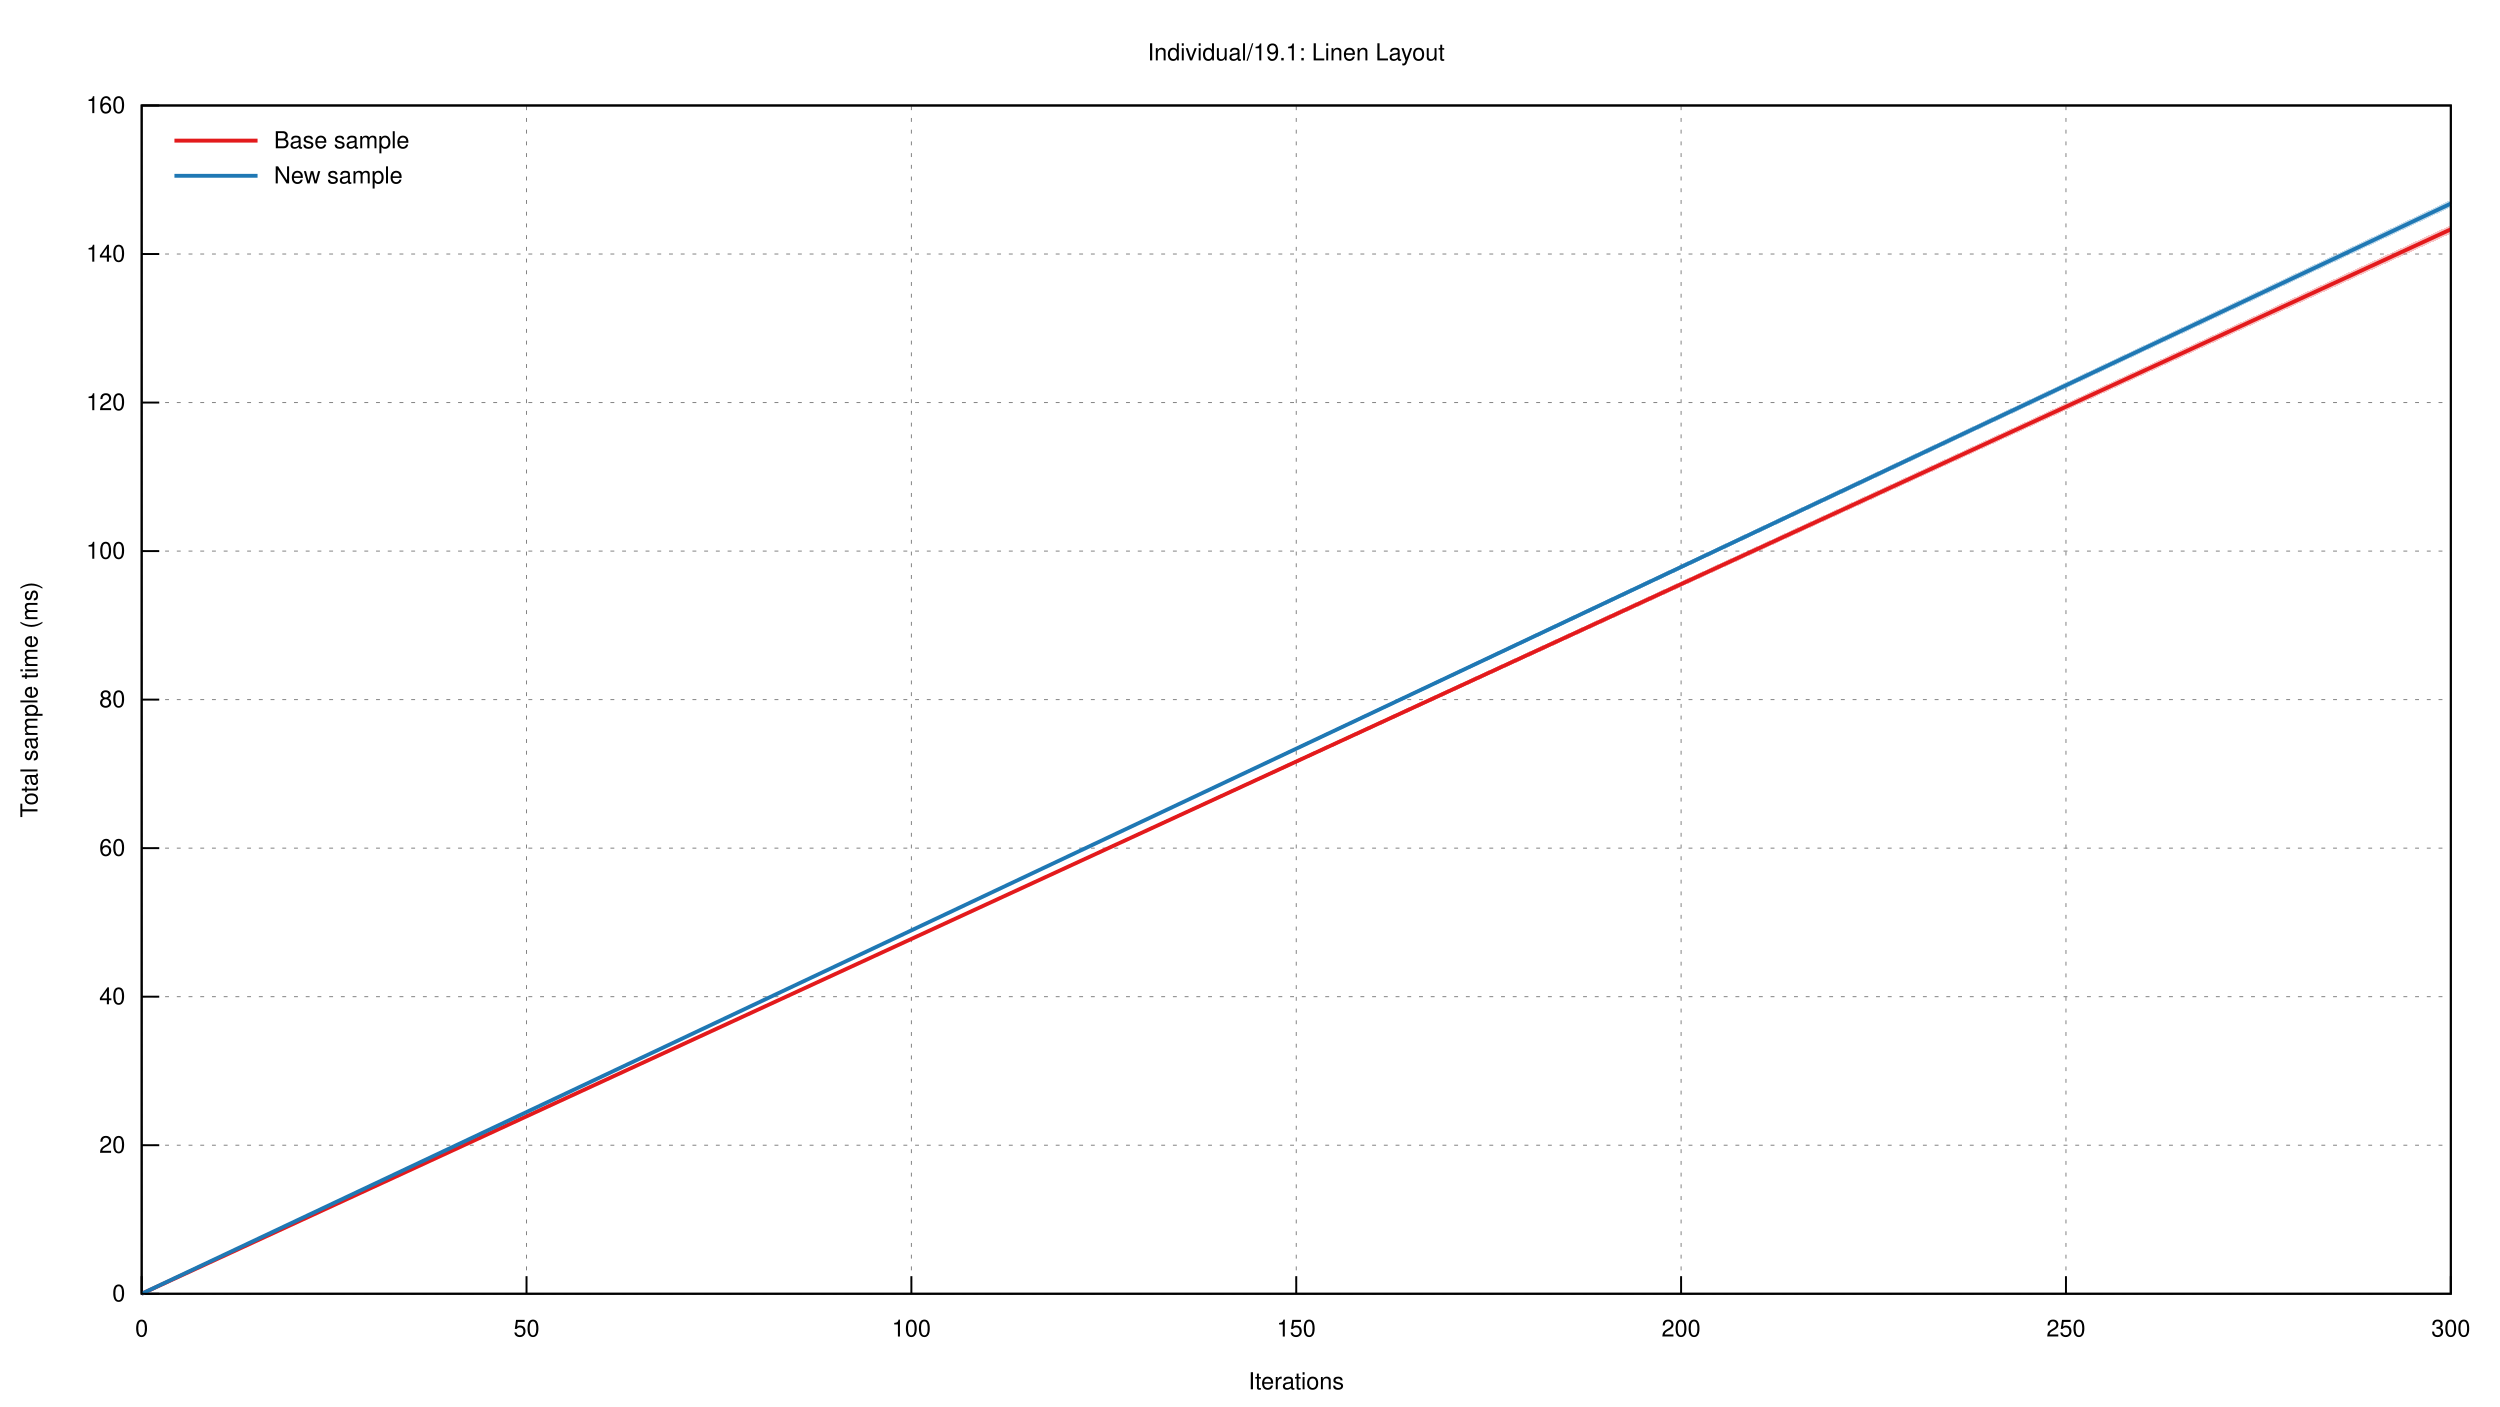
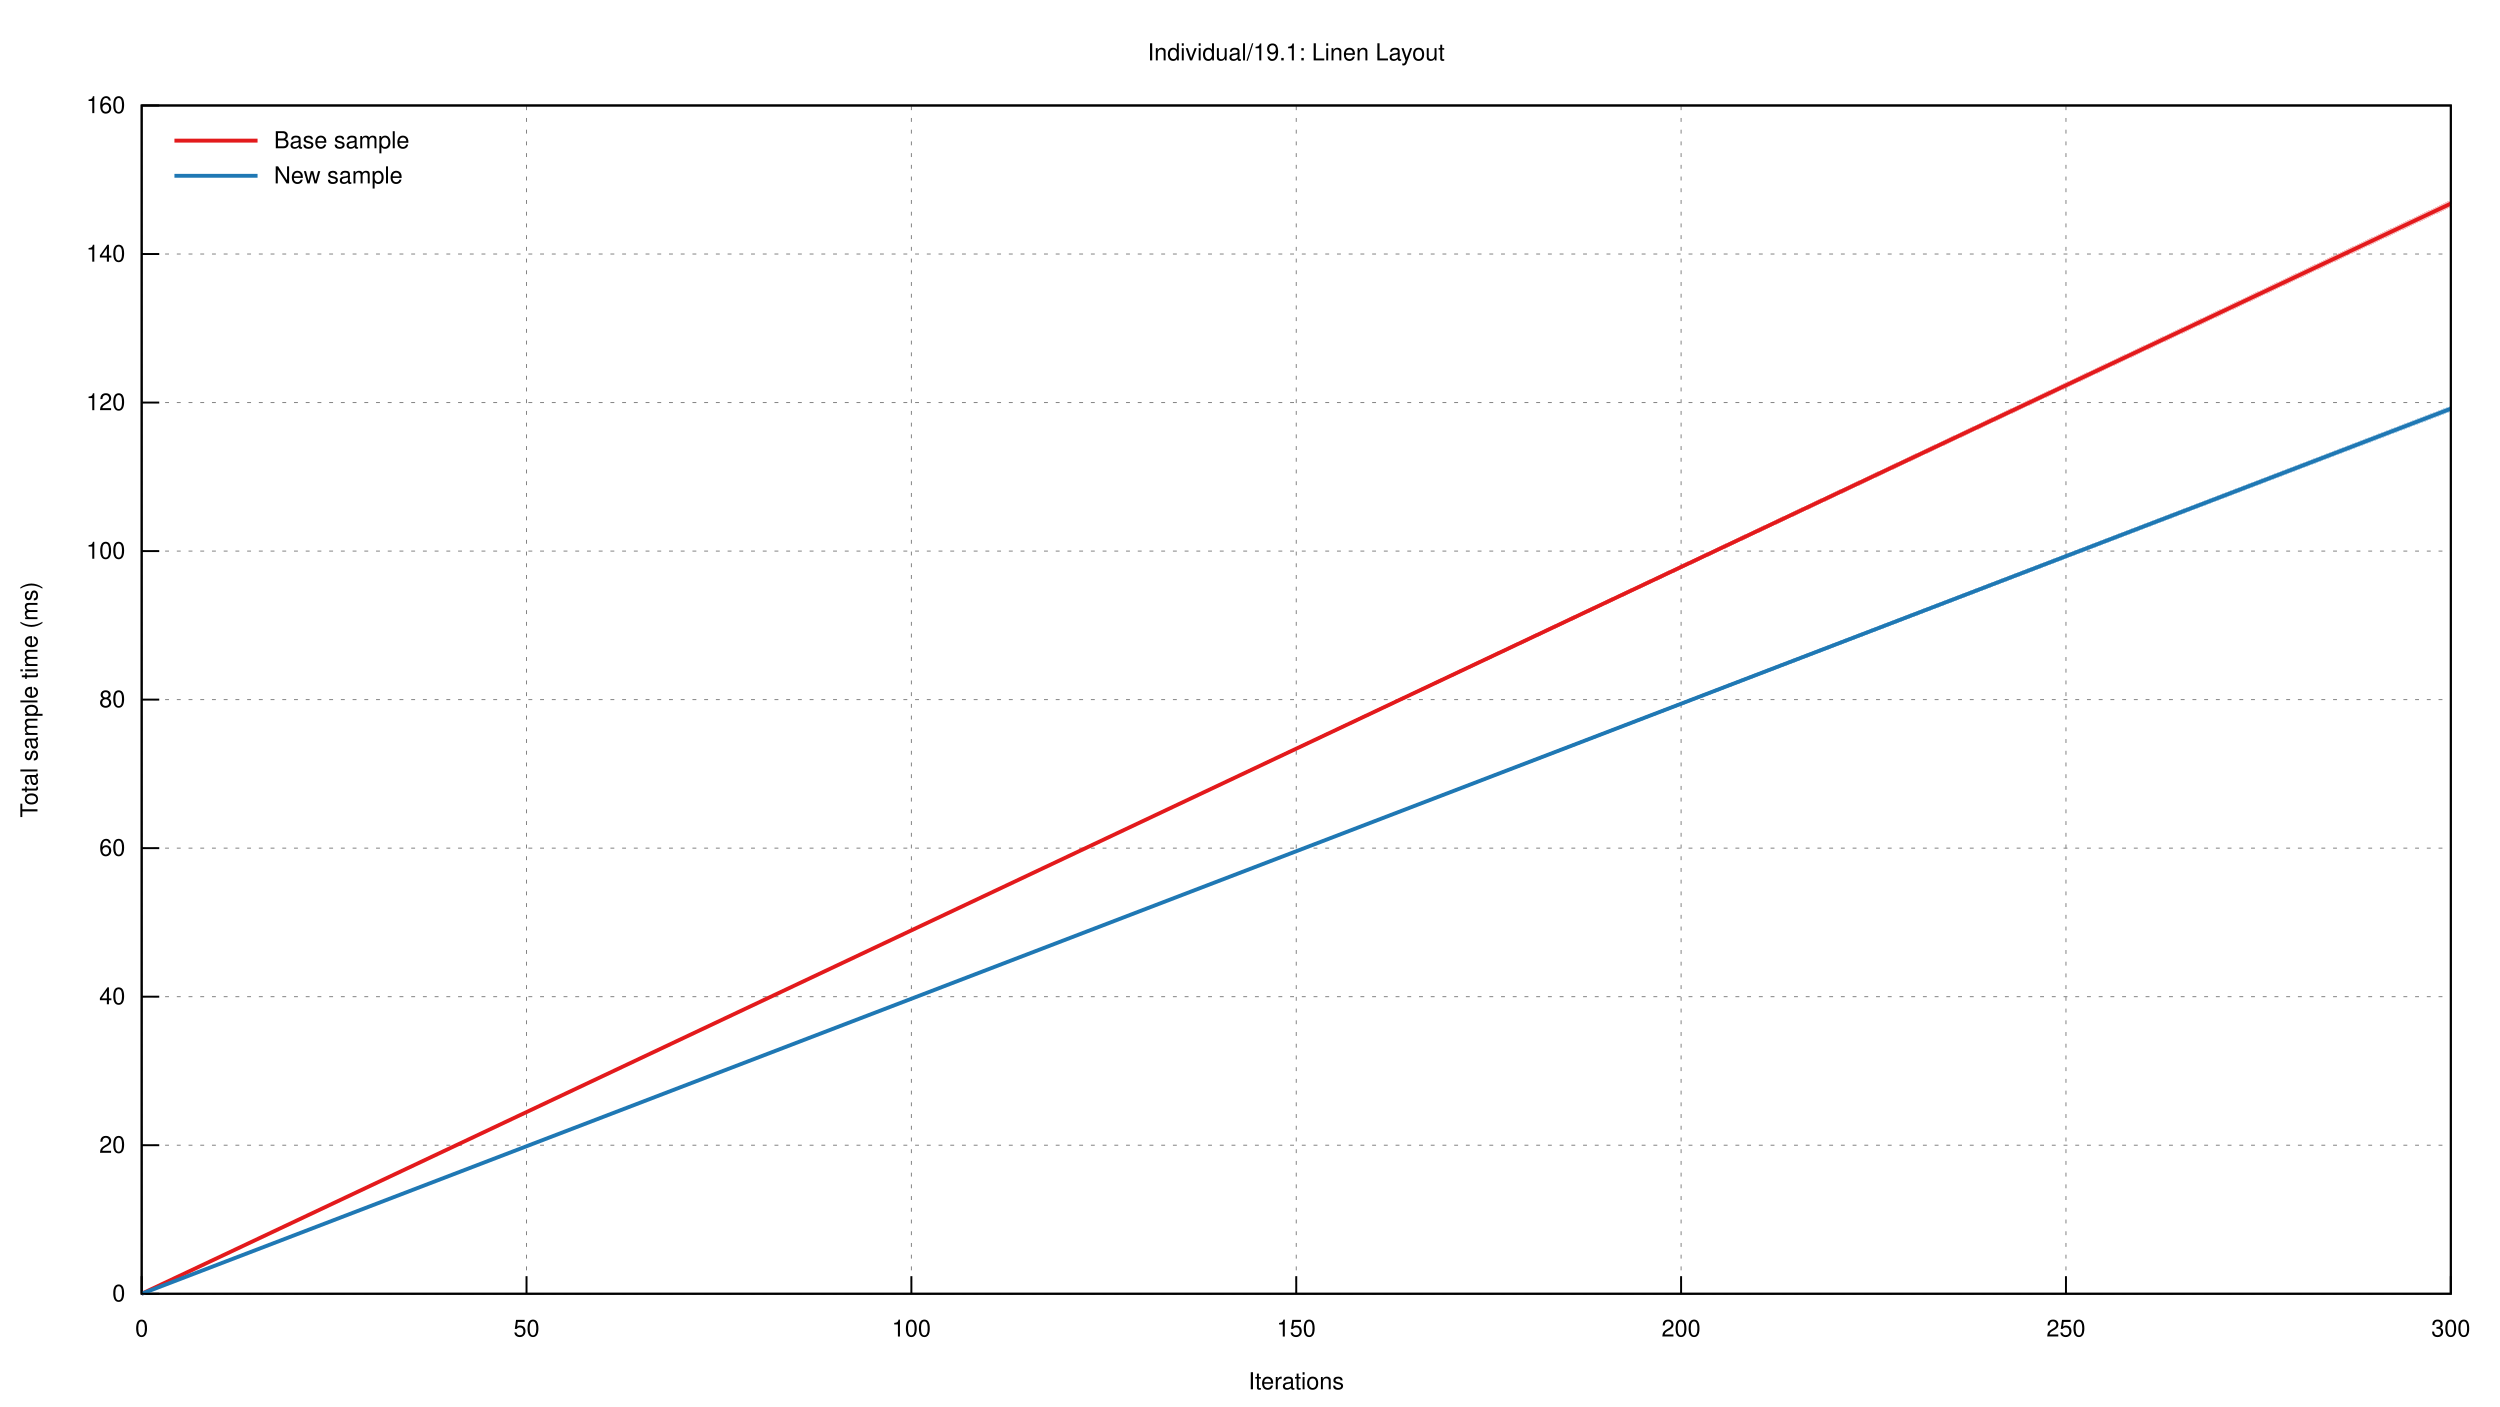
<svg xmlns="http://www.w3.org/2000/svg" xmlns:xlink="http://www.w3.org/1999/xlink" viewBox="0 0 1280 720">
  <g id="gnuplot_canvas">
    <rect x="0" y="0" width="1280" height="720" fill="none" />
    <defs>
      <circle id="gpDot" r="0.5" stroke-width="0.5" stroke="currentColor" />
      <path id="gpPt0" stroke-width="0.222" stroke="currentColor" d="M-1,0 h2 M0,-1 v2" />
      <path id="gpPt1" stroke-width="0.222" stroke="currentColor" d="M-1,-1 L1,1 M1,-1 L-1,1" />
      <path id="gpPt2" stroke-width="0.222" stroke="currentColor" d="M-1,0 L1,0 M0,-1 L0,1 M-1,-1 L1,1 M-1,1 L1,-1" />
      <rect id="gpPt3" stroke-width="0.222" stroke="currentColor" x="-1" y="-1" width="2" height="2" />
      <rect id="gpPt4" stroke-width="0.222" stroke="currentColor" fill="currentColor" x="-1" y="-1" width="2" height="2" />
      <circle id="gpPt5" stroke-width="0.222" stroke="currentColor" cx="0" cy="0" r="1" />
      <use xlink:href="#gpPt5" id="gpPt6" fill="currentColor" stroke="none" />
      <path id="gpPt7" stroke-width="0.222" stroke="currentColor" d="M0,-1.33 L-1.33,0.67 L1.33,0.67 z" />
      <use xlink:href="#gpPt7" id="gpPt8" fill="currentColor" stroke="none" />
      <use xlink:href="#gpPt7" id="gpPt9" stroke="currentColor" transform="rotate(180)" />
      <use xlink:href="#gpPt9" id="gpPt10" fill="currentColor" stroke="none" />
      <use xlink:href="#gpPt3" id="gpPt11" stroke="currentColor" transform="rotate(45)" />
      <use xlink:href="#gpPt11" id="gpPt12" fill="currentColor" stroke="none" />
      <path id="gpPt13" stroke-width="0.222" stroke="currentColor" d="M0,1.330 L1.265,0.411 L0.782,-1.067 L-0.782,-1.076 L-1.265,0.411 z" />
      <use xlink:href="#gpPt13" id="gpPt14" fill="currentColor" stroke="none" />
      <filter id="textbox" filterUnits="objectBoundingBox" x="0" y="0" height="1" width="1">
        <feFlood flood-color="white" flood-opacity="1" result="bgnd" />
        <feComposite in="SourceGraphic" in2="bgnd" operator="atop" />
      </filter>
      <filter id="greybox" filterUnits="objectBoundingBox" x="0" y="0" height="1" width="1">
        <feFlood flood-color="lightgrey" flood-opacity="1" result="grey" />
        <feComposite in="SourceGraphic" in2="grey" operator="atop" />
      </filter>
    </defs>
    <g fill="none" color="white" stroke="currentColor" stroke-width="1.00" stroke-linecap="butt" stroke-linejoin="miter">
</g>
    <g fill="none" color="black" stroke="currentColor" stroke-width="1.00" stroke-linecap="butt" stroke-linejoin="miter">
</g>
    <g fill="none" color="black" stroke="black" stroke-width="0.50" stroke-linecap="butt" stroke-linejoin="miter">
</g>
    <g fill="none" color="gray" stroke="currentColor" stroke-width="0.50" stroke-linecap="butt" stroke-linejoin="miter">
      <path stroke="gray" stroke-dasharray="2,4" class="gridline" d="M72.53,662.40 L1254.82,662.40  " />
    </g>
    <g fill="none" color="gray" stroke="gray" stroke-width="1.00" stroke-linecap="butt" stroke-linejoin="miter">
</g>
    <g fill="none" color="black" stroke="currentColor" stroke-width="1.00" stroke-linecap="butt" stroke-linejoin="miter">
      <path stroke="black" d="M72.53,662.40 L81.53,662.40  " />
      <g transform="translate(64.14,666.30)" stroke="none" fill="black" font-family="Helvetica" font-size="12.00" text-anchor="end">
        <text>
          <tspan font-family="Helvetica"> 0</tspan>
        </text>
      </g>
    </g>
    <g fill="none" color="black" stroke="currentColor" stroke-width="1.00" stroke-linecap="butt" stroke-linejoin="miter">
</g>
    <g fill="none" color="black" stroke="black" stroke-width="0.50" stroke-linecap="butt" stroke-linejoin="miter">
</g>
    <g fill="none" color="gray" stroke="currentColor" stroke-width="0.50" stroke-linecap="butt" stroke-linejoin="miter">
      <path stroke="gray" stroke-dasharray="2,4" class="gridline" d="M72.53,586.35 L1254.82,586.35  " />
    </g>
    <g fill="none" color="gray" stroke="gray" stroke-width="1.00" stroke-linecap="butt" stroke-linejoin="miter">
</g>
    <g fill="none" color="black" stroke="currentColor" stroke-width="1.00" stroke-linecap="butt" stroke-linejoin="miter">
      <path stroke="black" d="M72.53,586.35 L81.53,586.35  " />
      <g transform="translate(64.14,590.25)" stroke="none" fill="black" font-family="Helvetica" font-size="12.00" text-anchor="end">
        <text>
          <tspan font-family="Helvetica"> 20</tspan>
        </text>
      </g>
    </g>
    <g fill="none" color="black" stroke="currentColor" stroke-width="1.00" stroke-linecap="butt" stroke-linejoin="miter">
</g>
    <g fill="none" color="black" stroke="black" stroke-width="0.50" stroke-linecap="butt" stroke-linejoin="miter">
</g>
    <g fill="none" color="gray" stroke="currentColor" stroke-width="0.50" stroke-linecap="butt" stroke-linejoin="miter">
      <path stroke="gray" stroke-dasharray="2,4" class="gridline" d="M72.53,510.30 L1254.82,510.30  " />
    </g>
    <g fill="none" color="gray" stroke="gray" stroke-width="1.00" stroke-linecap="butt" stroke-linejoin="miter">
</g>
    <g fill="none" color="black" stroke="currentColor" stroke-width="1.00" stroke-linecap="butt" stroke-linejoin="miter">
      <path stroke="black" d="M72.53,510.30 L81.53,510.30  " />
      <g transform="translate(64.14,514.20)" stroke="none" fill="black" font-family="Helvetica" font-size="12.00" text-anchor="end">
        <text>
          <tspan font-family="Helvetica"> 40</tspan>
        </text>
      </g>
    </g>
    <g fill="none" color="black" stroke="currentColor" stroke-width="1.00" stroke-linecap="butt" stroke-linejoin="miter">
</g>
    <g fill="none" color="black" stroke="black" stroke-width="0.50" stroke-linecap="butt" stroke-linejoin="miter">
</g>
    <g fill="none" color="gray" stroke="currentColor" stroke-width="0.50" stroke-linecap="butt" stroke-linejoin="miter">
      <path stroke="gray" stroke-dasharray="2,4" class="gridline" d="M72.53,434.25 L1254.82,434.25  " />
    </g>
    <g fill="none" color="gray" stroke="gray" stroke-width="1.00" stroke-linecap="butt" stroke-linejoin="miter">
</g>
    <g fill="none" color="black" stroke="currentColor" stroke-width="1.00" stroke-linecap="butt" stroke-linejoin="miter">
      <path stroke="black" d="M72.53,434.25 L81.53,434.25  " />
      <g transform="translate(64.14,438.15)" stroke="none" fill="black" font-family="Helvetica" font-size="12.00" text-anchor="end">
        <text>
          <tspan font-family="Helvetica"> 60</tspan>
        </text>
      </g>
    </g>
    <g fill="none" color="black" stroke="currentColor" stroke-width="1.00" stroke-linecap="butt" stroke-linejoin="miter">
</g>
    <g fill="none" color="black" stroke="black" stroke-width="0.50" stroke-linecap="butt" stroke-linejoin="miter">
</g>
    <g fill="none" color="gray" stroke="currentColor" stroke-width="0.50" stroke-linecap="butt" stroke-linejoin="miter">
      <path stroke="gray" stroke-dasharray="2,4" class="gridline" d="M72.53,358.20 L1254.82,358.20  " />
    </g>
    <g fill="none" color="gray" stroke="gray" stroke-width="1.00" stroke-linecap="butt" stroke-linejoin="miter">
</g>
    <g fill="none" color="black" stroke="currentColor" stroke-width="1.00" stroke-linecap="butt" stroke-linejoin="miter">
      <path stroke="black" d="M72.53,358.20 L81.53,358.20  " />
      <g transform="translate(64.14,362.10)" stroke="none" fill="black" font-family="Helvetica" font-size="12.00" text-anchor="end">
        <text>
          <tspan font-family="Helvetica"> 80</tspan>
        </text>
      </g>
    </g>
    <g fill="none" color="black" stroke="currentColor" stroke-width="1.00" stroke-linecap="butt" stroke-linejoin="miter">
</g>
    <g fill="none" color="black" stroke="black" stroke-width="0.50" stroke-linecap="butt" stroke-linejoin="miter">
</g>
    <g fill="none" color="gray" stroke="currentColor" stroke-width="0.50" stroke-linecap="butt" stroke-linejoin="miter">
      <path stroke="gray" stroke-dasharray="2,4" class="gridline" d="M72.53,282.16 L1254.82,282.16  " />
    </g>
    <g fill="none" color="gray" stroke="gray" stroke-width="1.00" stroke-linecap="butt" stroke-linejoin="miter">
</g>
    <g fill="none" color="black" stroke="currentColor" stroke-width="1.00" stroke-linecap="butt" stroke-linejoin="miter">
      <path stroke="black" d="M72.53,282.16 L81.53,282.16  " />
      <g transform="translate(64.14,286.06)" stroke="none" fill="black" font-family="Helvetica" font-size="12.00" text-anchor="end">
        <text>
          <tspan font-family="Helvetica"> 100</tspan>
        </text>
      </g>
    </g>
    <g fill="none" color="black" stroke="currentColor" stroke-width="1.00" stroke-linecap="butt" stroke-linejoin="miter">
</g>
    <g fill="none" color="black" stroke="black" stroke-width="0.50" stroke-linecap="butt" stroke-linejoin="miter">
</g>
    <g fill="none" color="gray" stroke="currentColor" stroke-width="0.50" stroke-linecap="butt" stroke-linejoin="miter">
      <path stroke="gray" stroke-dasharray="2,4" class="gridline" d="M72.53,206.11 L1254.82,206.11  " />
    </g>
    <g fill="none" color="gray" stroke="gray" stroke-width="1.00" stroke-linecap="butt" stroke-linejoin="miter">
</g>
    <g fill="none" color="black" stroke="currentColor" stroke-width="1.00" stroke-linecap="butt" stroke-linejoin="miter">
      <path stroke="black" d="M72.53,206.11 L81.53,206.11  " />
      <g transform="translate(64.14,210.01)" stroke="none" fill="black" font-family="Helvetica" font-size="12.00" text-anchor="end">
        <text>
          <tspan font-family="Helvetica"> 120</tspan>
        </text>
      </g>
    </g>
    <g fill="none" color="black" stroke="currentColor" stroke-width="1.00" stroke-linecap="butt" stroke-linejoin="miter">
</g>
    <g fill="none" color="black" stroke="black" stroke-width="0.50" stroke-linecap="butt" stroke-linejoin="miter">
</g>
    <g fill="none" color="gray" stroke="currentColor" stroke-width="0.50" stroke-linecap="butt" stroke-linejoin="miter">
      <path stroke="gray" stroke-dasharray="2,4" class="gridline" d="M72.53,130.06 L1254.82,130.06  " />
    </g>
    <g fill="none" color="gray" stroke="gray" stroke-width="1.00" stroke-linecap="butt" stroke-linejoin="miter">
</g>
    <g fill="none" color="black" stroke="currentColor" stroke-width="1.00" stroke-linecap="butt" stroke-linejoin="miter">
      <path stroke="black" d="M72.53,130.06 L81.53,130.06  " />
      <g transform="translate(64.14,133.96)" stroke="none" fill="black" font-family="Helvetica" font-size="12.00" text-anchor="end">
        <text>
          <tspan font-family="Helvetica"> 140</tspan>
        </text>
      </g>
    </g>
    <g fill="none" color="black" stroke="currentColor" stroke-width="1.00" stroke-linecap="butt" stroke-linejoin="miter">
</g>
    <g fill="none" color="black" stroke="black" stroke-width="0.50" stroke-linecap="butt" stroke-linejoin="miter">
</g>
    <g fill="none" color="gray" stroke="currentColor" stroke-width="0.50" stroke-linecap="butt" stroke-linejoin="miter">
      <path stroke="gray" stroke-dasharray="2,4" class="gridline" d="M72.53,54.01 L1254.82,54.01  " />
    </g>
    <g fill="none" color="gray" stroke="gray" stroke-width="1.00" stroke-linecap="butt" stroke-linejoin="miter">
</g>
    <g fill="none" color="black" stroke="currentColor" stroke-width="1.00" stroke-linecap="butt" stroke-linejoin="miter">
      <path stroke="black" d="M72.53,54.01 L81.53,54.01  " />
      <g transform="translate(64.14,57.91)" stroke="none" fill="black" font-family="Helvetica" font-size="12.00" text-anchor="end">
        <text>
          <tspan font-family="Helvetica"> 160</tspan>
        </text>
      </g>
    </g>
    <g fill="none" color="black" stroke="currentColor" stroke-width="1.00" stroke-linecap="butt" stroke-linejoin="miter">
</g>
    <g fill="none" color="black" stroke="black" stroke-width="0.50" stroke-linecap="butt" stroke-linejoin="miter">
</g>
    <g fill="none" color="gray" stroke="currentColor" stroke-width="0.50" stroke-linecap="butt" stroke-linejoin="miter">
      <path stroke="gray" stroke-dasharray="2,4" class="gridline" d="M72.53,662.40 L72.53,54.01  " />
    </g>
    <g fill="none" color="gray" stroke="gray" stroke-width="1.00" stroke-linecap="butt" stroke-linejoin="miter">
</g>
    <g fill="none" color="black" stroke="currentColor" stroke-width="1.00" stroke-linecap="butt" stroke-linejoin="miter">
      <path stroke="black" d="M72.53,662.40 L72.53,653.40  " />
      <g transform="translate(72.53,684.30)" stroke="none" fill="black" font-family="Helvetica" font-size="12.00" text-anchor="middle">
        <text>
          <tspan font-family="Helvetica"> 0</tspan>
        </text>
      </g>
    </g>
    <g fill="none" color="black" stroke="currentColor" stroke-width="1.00" stroke-linecap="butt" stroke-linejoin="miter">
</g>
    <g fill="none" color="black" stroke="black" stroke-width="0.50" stroke-linecap="butt" stroke-linejoin="miter">
</g>
    <g fill="none" color="gray" stroke="currentColor" stroke-width="0.50" stroke-linecap="butt" stroke-linejoin="miter">
      <path stroke="gray" stroke-dasharray="2,4" class="gridline" d="M269.58,662.40 L269.58,54.01  " />
    </g>
    <g fill="none" color="gray" stroke="gray" stroke-width="1.00" stroke-linecap="butt" stroke-linejoin="miter">
</g>
    <g fill="none" color="black" stroke="currentColor" stroke-width="1.00" stroke-linecap="butt" stroke-linejoin="miter">
      <path stroke="black" d="M269.58,662.40 L269.58,653.40  " />
      <g transform="translate(269.58,684.30)" stroke="none" fill="black" font-family="Helvetica" font-size="12.00" text-anchor="middle">
        <text>
          <tspan font-family="Helvetica"> 50</tspan>
        </text>
      </g>
    </g>
    <g fill="none" color="black" stroke="currentColor" stroke-width="1.00" stroke-linecap="butt" stroke-linejoin="miter">
</g>
    <g fill="none" color="black" stroke="black" stroke-width="0.50" stroke-linecap="butt" stroke-linejoin="miter">
</g>
    <g fill="none" color="gray" stroke="currentColor" stroke-width="0.50" stroke-linecap="butt" stroke-linejoin="miter">
      <path stroke="gray" stroke-dasharray="2,4" class="gridline" d="M466.63,662.40 L466.63,54.01  " />
    </g>
    <g fill="none" color="gray" stroke="gray" stroke-width="1.00" stroke-linecap="butt" stroke-linejoin="miter">
</g>
    <g fill="none" color="black" stroke="currentColor" stroke-width="1.00" stroke-linecap="butt" stroke-linejoin="miter">
      <path stroke="black" d="M466.63,662.40 L466.63,653.40  " />
      <g transform="translate(466.63,684.30)" stroke="none" fill="black" font-family="Helvetica" font-size="12.00" text-anchor="middle">
        <text>
          <tspan font-family="Helvetica"> 100</tspan>
        </text>
      </g>
    </g>
    <g fill="none" color="black" stroke="currentColor" stroke-width="1.00" stroke-linecap="butt" stroke-linejoin="miter">
</g>
    <g fill="none" color="black" stroke="black" stroke-width="0.50" stroke-linecap="butt" stroke-linejoin="miter">
</g>
    <g fill="none" color="gray" stroke="currentColor" stroke-width="0.50" stroke-linecap="butt" stroke-linejoin="miter">
      <path stroke="gray" stroke-dasharray="2,4" class="gridline" d="M663.68,662.40 L663.68,54.01  " />
    </g>
    <g fill="none" color="gray" stroke="gray" stroke-width="1.00" stroke-linecap="butt" stroke-linejoin="miter">
</g>
    <g fill="none" color="black" stroke="currentColor" stroke-width="1.00" stroke-linecap="butt" stroke-linejoin="miter">
      <path stroke="black" d="M663.68,662.40 L663.68,653.40  " />
      <g transform="translate(663.68,684.30)" stroke="none" fill="black" font-family="Helvetica" font-size="12.00" text-anchor="middle">
        <text>
          <tspan font-family="Helvetica"> 150</tspan>
        </text>
      </g>
    </g>
    <g fill="none" color="black" stroke="currentColor" stroke-width="1.00" stroke-linecap="butt" stroke-linejoin="miter">
</g>
    <g fill="none" color="black" stroke="black" stroke-width="0.50" stroke-linecap="butt" stroke-linejoin="miter">
</g>
    <g fill="none" color="gray" stroke="currentColor" stroke-width="0.50" stroke-linecap="butt" stroke-linejoin="miter">
      <path stroke="gray" stroke-dasharray="2,4" class="gridline" d="M860.72,662.40 L860.72,54.01  " />
    </g>
    <g fill="none" color="gray" stroke="gray" stroke-width="1.00" stroke-linecap="butt" stroke-linejoin="miter">
</g>
    <g fill="none" color="black" stroke="currentColor" stroke-width="1.00" stroke-linecap="butt" stroke-linejoin="miter">
      <path stroke="black" d="M860.72,662.40 L860.72,653.40  " />
      <g transform="translate(860.72,684.30)" stroke="none" fill="black" font-family="Helvetica" font-size="12.00" text-anchor="middle">
        <text>
          <tspan font-family="Helvetica"> 200</tspan>
        </text>
      </g>
    </g>
    <g fill="none" color="black" stroke="currentColor" stroke-width="1.00" stroke-linecap="butt" stroke-linejoin="miter">
</g>
    <g fill="none" color="black" stroke="black" stroke-width="0.50" stroke-linecap="butt" stroke-linejoin="miter">
</g>
    <g fill="none" color="gray" stroke="currentColor" stroke-width="0.50" stroke-linecap="butt" stroke-linejoin="miter">
      <path stroke="gray" stroke-dasharray="2,4" class="gridline" d="M1057.77,662.40 L1057.77,54.01  " />
    </g>
    <g fill="none" color="gray" stroke="gray" stroke-width="1.00" stroke-linecap="butt" stroke-linejoin="miter">
</g>
    <g fill="none" color="black" stroke="currentColor" stroke-width="1.00" stroke-linecap="butt" stroke-linejoin="miter">
      <path stroke="black" d="M1057.77,662.40 L1057.77,653.40  " />
      <g transform="translate(1057.77,684.30)" stroke="none" fill="black" font-family="Helvetica" font-size="12.00" text-anchor="middle">
        <text>
          <tspan font-family="Helvetica"> 250</tspan>
        </text>
      </g>
    </g>
    <g fill="none" color="black" stroke="currentColor" stroke-width="1.00" stroke-linecap="butt" stroke-linejoin="miter">
</g>
    <g fill="none" color="black" stroke="black" stroke-width="0.50" stroke-linecap="butt" stroke-linejoin="miter">
</g>
    <g fill="none" color="gray" stroke="currentColor" stroke-width="0.50" stroke-linecap="butt" stroke-linejoin="miter">
      <path stroke="gray" stroke-dasharray="2,4" class="gridline" d="M1254.82,662.40 L1254.82,54.01  " />
    </g>
    <g fill="none" color="gray" stroke="gray" stroke-width="1.00" stroke-linecap="butt" stroke-linejoin="miter">
</g>
    <g fill="none" color="black" stroke="currentColor" stroke-width="1.00" stroke-linecap="butt" stroke-linejoin="miter">
      <path stroke="black" d="M1254.82,662.40 L1254.82,653.40  " />
      <g transform="translate(1254.82,684.30)" stroke="none" fill="black" font-family="Helvetica" font-size="12.00" text-anchor="middle">
        <text>
          <tspan font-family="Helvetica"> 300</tspan>
        </text>
      </g>
    </g>
    <g fill="none" color="black" stroke="currentColor" stroke-width="1.00" stroke-linecap="butt" stroke-linejoin="miter">
</g>
    <g fill="none" color="black" stroke="currentColor" stroke-width="1.00" stroke-linecap="butt" stroke-linejoin="miter">
      <path stroke="black" d="M72.53,54.01 L72.53,662.40 L1254.82,662.40 L1254.82,54.01 L72.53,54.01 Z  " />
    </g>
    <g fill="none" color="black" stroke="currentColor" stroke-width="1.00" stroke-linecap="butt" stroke-linejoin="miter">
</g>
    <g id="gnuplot_plot_1" fill="none">
      <g fill="none" color="black" stroke="currentColor" stroke-width="1.00" stroke-linecap="butt" stroke-linejoin="miter">
        <g stroke="none" shape-rendering="crispEdges">
          <polygon fill="rgb(227,  26,  28)" fill-opacity="0.25" points="72.53,662.40 72.53,662.40 72.53,662.40 " />
-           <polygon fill="rgb(227,  26,  28)" fill-opacity="0.25" points="72.53,662.40 1254.82,119.58 1254.82,115.27 " />
+           <polygon fill="rgb(227,  26,  28)" fill-opacity="0.25" points="72.53,662.40 1254.82,106.13 1254.82,102.35 " />
        </g>
      </g>
    </g>
    <g id="gnuplot_plot_2" fill="none">
      <g fill="none" color="black" stroke="currentColor" stroke-width="1.00" stroke-linecap="butt" stroke-linejoin="miter">
        <g stroke="none" shape-rendering="crispEdges">
          <polygon fill="rgb( 31, 120, 180)" fill-opacity="0.25" points="72.53,662.40 72.53,662.40 72.53,662.40 " />
-           <polygon fill="rgb( 31, 120, 180)" fill-opacity="0.25" points="72.53,662.40 1254.82,106.13 1254.82,102.35 " />
+           <polygon fill="rgb( 31, 120, 180)" fill-opacity="0.25" points="72.53,662.40 1254.82,210.86 1254.82,207.69 " />
        </g>
      </g>
    </g>
    <g id="gnuplot_plot_3">
      <g fill="none" color="white" stroke="rgb( 31, 120, 180)" stroke-width="2.00" stroke-linecap="butt" stroke-linejoin="miter">
</g>
      <g fill="none" color="black" stroke="currentColor" stroke-width="2.00" stroke-linecap="butt" stroke-linejoin="miter">
        <g transform="translate(140.26,75.91)" stroke="none" fill="black" font-family="Helvetica" font-size="12.00" text-anchor="start">
          <text>
            <tspan font-family="Helvetica">Base sample</tspan>
          </text>
        </g>
      </g>
      <g fill="none" color="black" stroke="currentColor" stroke-width="2.00" stroke-linecap="butt" stroke-linejoin="miter">
-         <path stroke="rgb(227,  26,  28)" d="M89.31,72.01 L131.87,72.01 M72.53,662.40 L1254.82,117.41  " />
+         <path stroke="rgb(227,  26,  28)" d="M89.31,72.01 L131.87,72.01 M72.53,662.40 L1254.82,104.23  " />
      </g>
    </g>
    <g id="gnuplot_plot_4">
      <g fill="none" color="black" stroke="currentColor" stroke-width="2.00" stroke-linecap="butt" stroke-linejoin="miter">
        <g transform="translate(140.26,93.91)" stroke="none" fill="black" font-family="Helvetica" font-size="12.00" text-anchor="start">
          <text>
            <tspan font-family="Helvetica">New sample</tspan>
          </text>
        </g>
      </g>
      <g fill="none" color="black" stroke="currentColor" stroke-width="2.00" stroke-linecap="butt" stroke-linejoin="miter">
-         <path stroke="rgb( 31, 120, 180)" d="M89.31,90.01 L131.87,90.01 M72.53,662.40 L1254.82,104.23  " />
+         <path stroke="rgb( 31, 120, 180)" d="M89.31,90.01 L131.87,90.01 M72.53,662.40 L1254.82,209.25  " />
      </g>
    </g>
    <g fill="none" color="black" stroke="currentColor" stroke-width="2.00" stroke-linecap="butt" stroke-linejoin="miter">
</g>
    <g fill="none" color="black" stroke="black" stroke-width="1.00" stroke-linecap="butt" stroke-linejoin="miter">
</g>
    <g fill="none" color="black" stroke="currentColor" stroke-width="1.00" stroke-linecap="butt" stroke-linejoin="miter">
      <path stroke="black" d="M72.53,54.01 L72.53,662.40 L1254.82,662.40 L1254.82,54.01 L72.53,54.01 Z  " />
      <g transform="translate(19.18,358.21) rotate(270.00)" stroke="none" fill="black" font-family="Helvetica" font-size="12.00" text-anchor="middle">
        <text>
          <tspan font-family="Helvetica">Total sample time (ms)</tspan>
        </text>
      </g>
    </g>
    <g fill="none" color="black" stroke="currentColor" stroke-width="1.00" stroke-linecap="butt" stroke-linejoin="miter">
      <g transform="translate(663.67,711.30)" stroke="none" fill="black" font-family="Helvetica" font-size="12.00" text-anchor="middle">
        <text>
          <tspan font-family="Helvetica">Iterations</tspan>
        </text>
      </g>
    </g>
    <g fill="none" color="black" stroke="currentColor" stroke-width="1.00" stroke-linecap="butt" stroke-linejoin="miter">
</g>
    <g fill="none" color="black" stroke="currentColor" stroke-width="1.00" stroke-linecap="butt" stroke-linejoin="miter">
      <g transform="translate(663.67,30.91)" stroke="none" fill="black" font-family="Helvetica" font-size="12.00" text-anchor="middle">
        <text>
          <tspan font-family="Helvetica">Individual/19.1: Linen Layout</tspan>
        </text>
      </g>
    </g>
    <g fill="none" color="black" stroke="currentColor" stroke-width="1.00" stroke-linecap="butt" stroke-linejoin="miter">
</g>
  </g>
</svg>
